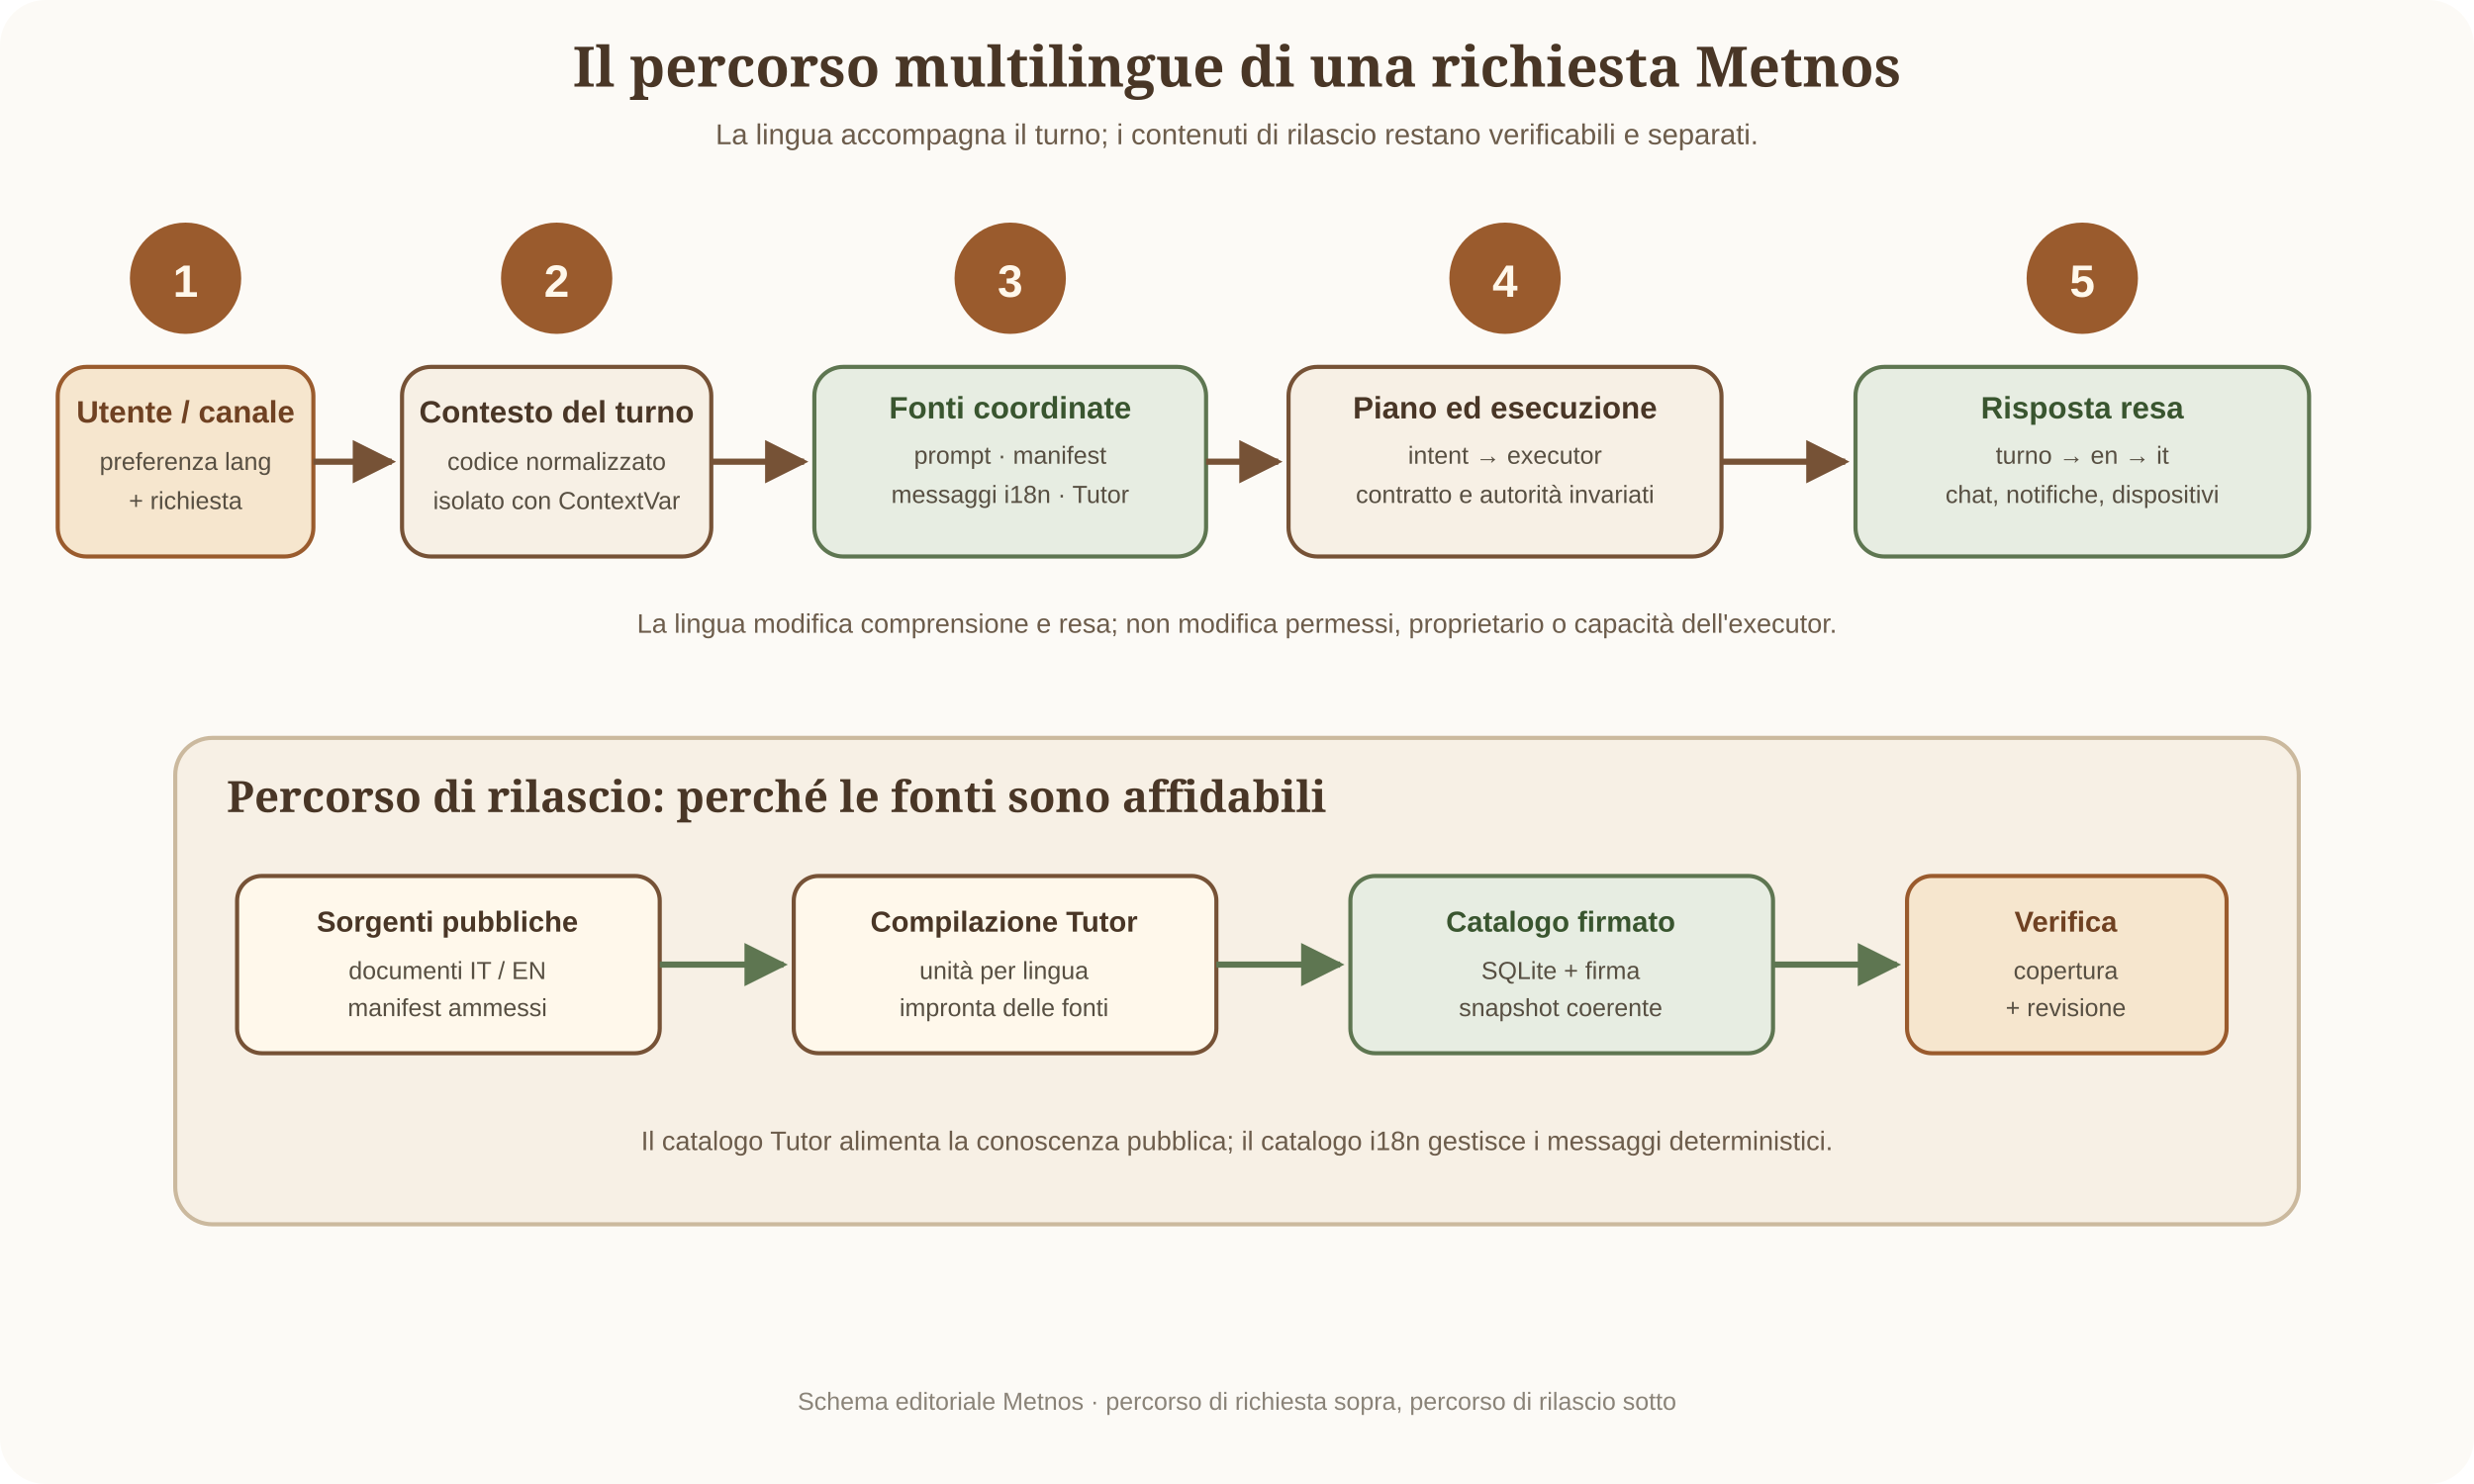
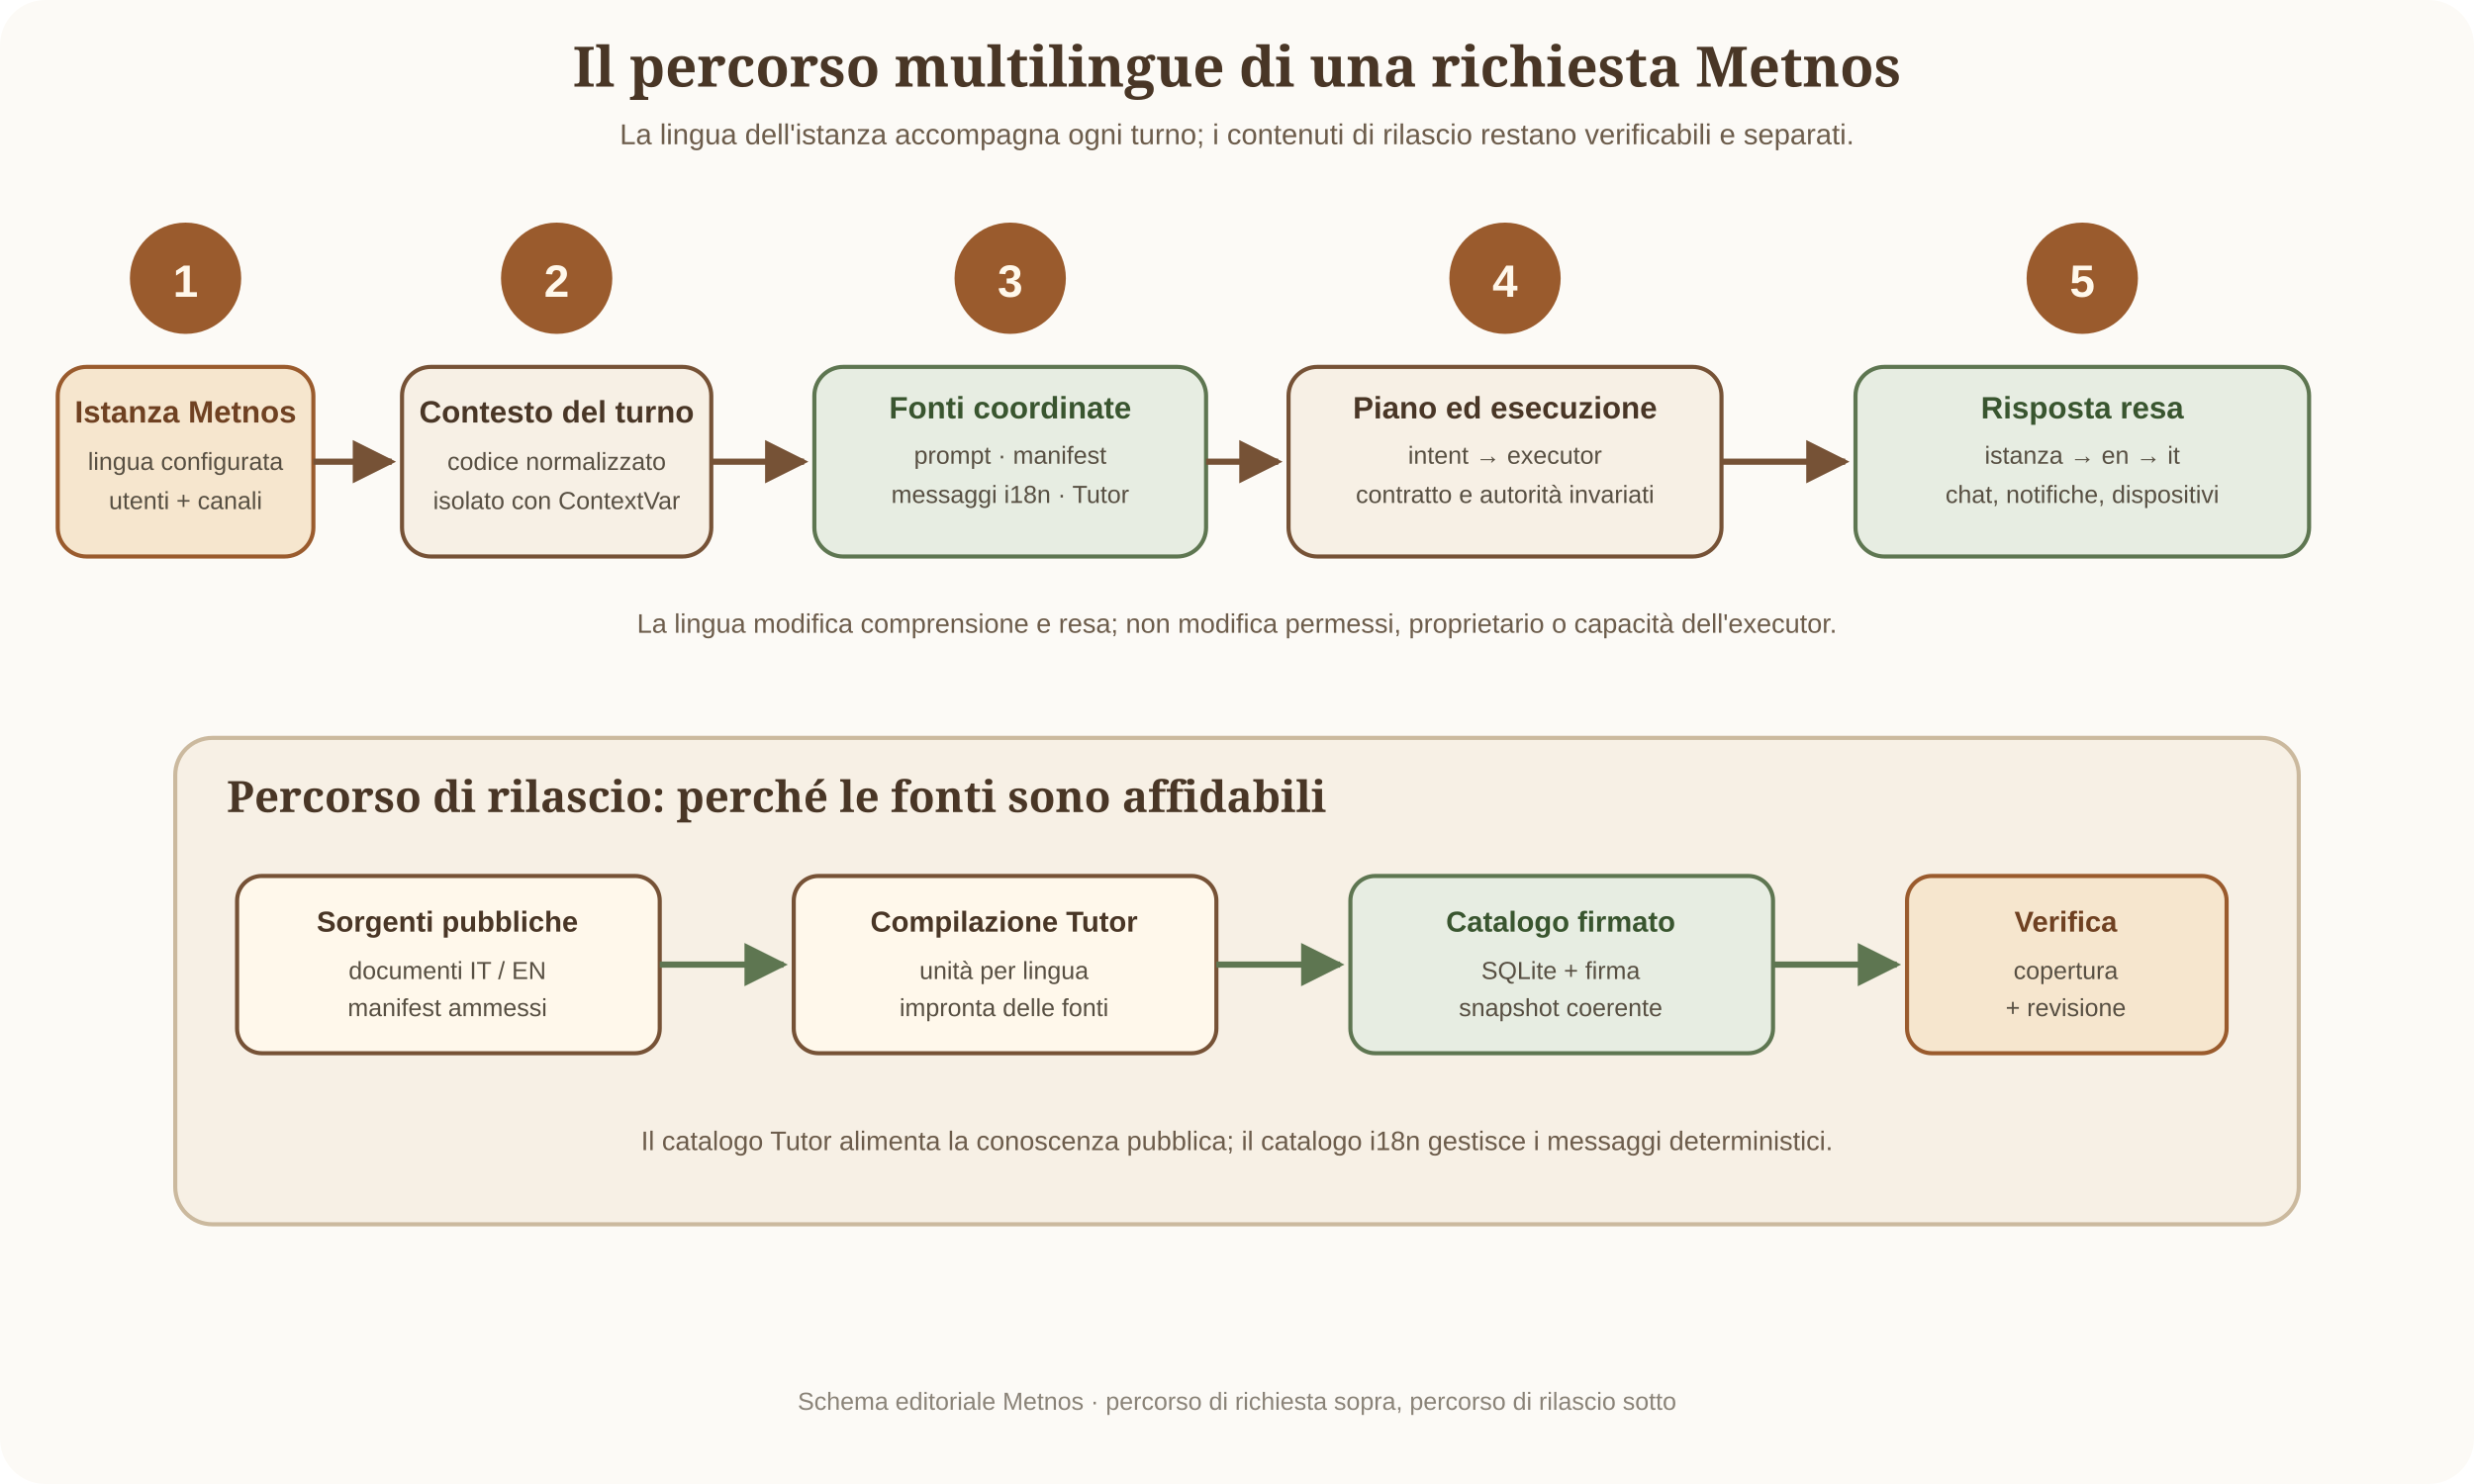
<svg xmlns="http://www.w3.org/2000/svg" viewBox="0 0 1200 720" role="img" aria-labelledby="title desc">
  <defs>
    <marker id="a" viewBox="0 0 10 10" refX="9" refY="5" markerWidth="7" markerHeight="7" orient="auto">
      <path d="M0 0L10 5L0 10Z" fill="#765236" />
    </marker>
    <marker id="g" viewBox="0 0 10 10" refX="9" refY="5" markerWidth="7" markerHeight="7" orient="auto">
      <path d="M0 0L10 5L0 10Z" fill="#5E7651" />
    </marker>
  </defs>
  <rect width="1200" height="720" rx="22" fill="#FCFAF6" />
  <text x="600" y="42" text-anchor="middle" font-family="Georgia,serif" font-size="27" font-weight="700" fill="#493626">Il percorso multilingue di una richiesta Metnos</text>
-   <text x="600" y="70" text-anchor="middle" font-family="Arial,sans-serif" font-size="14" fill="#6C5C4B">La lingua accompagna il turno; i contenuti di rilascio restano verificabili e separati.</text>
+   <text x="600" y="70" text-anchor="middle" font-family="Arial,sans-serif" font-size="14" fill="#6C5C4B">La lingua dell'istanza accompagna ogni turno; i contenuti di rilascio restano verificabili e separati.</text>
  <g font-family="Arial,sans-serif" text-anchor="middle">
    <g>
      <circle cx="90" cy="135" r="27" fill="#9A5B2D" />
      <text x="90" y="144" font-size="22" font-weight="700" fill="#FFF8EB">1</text>
      <rect x="28" y="178" width="124" height="92" rx="14" fill="#F6E6CE" stroke="#9A5B2D" stroke-width="2" />
-       <text x="90" y="205" font-size="15" font-weight="700" fill="#6F4122">Utente / canale</text>
-       <text x="90" y="228" font-size="12" fill="#574F42">preferenza lang</text>
-       <text x="90" y="247" font-size="12" fill="#574F42">+ richiesta</text>
+       <text x="90" y="205" font-size="15" font-weight="700" fill="#6F4122">Istanza Metnos</text>
+       <text x="90" y="228" font-size="12" fill="#574F42">lingua configurata</text>
+       <text x="90" y="247" font-size="12" fill="#574F42">utenti + canali</text>
    </g>
    <g>
      <circle cx="270" cy="135" r="27" fill="#9A5B2D" />
      <text x="270" y="144" font-size="22" font-weight="700" fill="#FFF8EB">2</text>
      <rect x="195" y="178" width="150" height="92" rx="14" fill="#F7F0E5" stroke="#765236" stroke-width="2" />
      <text x="270" y="205" font-size="15" font-weight="700" fill="#493626">Contesto del turno</text>
      <text x="270" y="228" font-size="12" fill="#574F42">codice normalizzato</text>
      <text x="270" y="247" font-size="12" fill="#574F42">isolato con ContextVar</text>
    </g>
    <g>
      <circle cx="490" cy="135" r="27" fill="#9A5B2D" />
      <text x="490" y="144" font-size="22" font-weight="700" fill="#FFF8EB">3</text>
      <rect x="395" y="178" width="190" height="92" rx="14" fill="#E7EDE2" stroke="#5E7651" stroke-width="2" />
      <text x="490" y="203" font-size="15" font-weight="700" fill="#39552F">Fonti coordinate</text>
      <text x="490" y="225" font-size="12" fill="#574F42">prompt · manifest</text>
      <text x="490" y="244" font-size="12" fill="#574F42">messaggi i18n · Tutor</text>
    </g>
    <g>
      <circle cx="730" cy="135" r="27" fill="#9A5B2D" />
      <text x="730" y="144" font-size="22" font-weight="700" fill="#FFF8EB">4</text>
      <rect x="625" y="178" width="210" height="92" rx="14" fill="#F7F0E5" stroke="#765236" stroke-width="2" />
      <text x="730" y="203" font-size="15" font-weight="700" fill="#493626">Piano ed esecuzione</text>
      <text x="730" y="225" font-size="12" fill="#574F42">intent → executor</text>
      <text x="730" y="244" font-size="12" fill="#574F42">contratto e autorità invariati</text>
    </g>
    <g>
      <circle cx="1010" cy="135" r="27" fill="#9A5B2D" />
      <text x="1010" y="144" font-size="22" font-weight="700" fill="#FFF8EB">5</text>
      <rect x="900" y="178" width="220" height="92" rx="14" fill="#E7EDE2" stroke="#5E7651" stroke-width="2" />
      <text x="1010" y="203" font-size="15" font-weight="700" fill="#39552F">Risposta resa</text>
-       <text x="1010" y="225" font-size="12" fill="#574F42">turno → en → it</text>
+       <text x="1010" y="225" font-size="12" fill="#574F42">istanza → en → it</text>
      <text x="1010" y="244" font-size="12" fill="#574F42">chat, notifiche, dispositivi</text>
    </g>
  </g>
  <g stroke="#765236" stroke-width="3" fill="none" marker-end="url(#a)">
    <line x1="152" y1="224" x2="190" y2="224" />
    <line x1="345" y1="224" x2="390" y2="224" />
    <line x1="585" y1="224" x2="620" y2="224" />
    <line x1="835" y1="224" x2="895" y2="224" />
  </g>
  <text x="600" y="307" text-anchor="middle" font-family="Arial,sans-serif" font-size="13" fill="#6C5C4B">La lingua modifica comprensione e resa; non modifica permessi, proprietario o capacità dell'executor.</text>
  <rect x="85" y="358" width="1030" height="236" rx="18" fill="#F7F0E5" stroke="#CBB99E" stroke-width="2" />
  <text x="110" y="394" font-family="Georgia,serif" font-size="21" font-weight="700" fill="#493626">Percorso di rilascio: perché le fonti sono affidabili</text>
  <g font-family="Arial,sans-serif">
    <g text-anchor="middle">
      <rect x="115" y="425" width="205" height="86" rx="12" fill="#FFF8EB" stroke="#765236" stroke-width="2" />
      <text x="217" y="452" font-size="14" font-weight="700" fill="#493626">Sorgenti pubbliche</text>
      <text x="217" y="475" font-size="12" fill="#574F42">documenti IT / EN</text>
      <text x="217" y="493" font-size="12" fill="#574F42">manifest ammessi</text>
      <rect x="385" y="425" width="205" height="86" rx="12" fill="#FFF8EB" stroke="#765236" stroke-width="2" />
      <text x="487" y="452" font-size="14" font-weight="700" fill="#493626">Compilazione Tutor</text>
      <text x="487" y="475" font-size="12" fill="#574F42">unità per lingua</text>
      <text x="487" y="493" font-size="12" fill="#574F42">impronta delle fonti</text>
      <rect x="655" y="425" width="205" height="86" rx="12" fill="#E7EDE2" stroke="#5E7651" stroke-width="2" />
      <text x="757" y="452" font-size="14" font-weight="700" fill="#39552F">Catalogo firmato</text>
      <text x="757" y="475" font-size="12" fill="#574F42">SQLite + firma</text>
      <text x="757" y="493" font-size="12" fill="#574F42">snapshot coerente</text>
      <rect x="925" y="425" width="155" height="86" rx="12" fill="#F6E6CE" stroke="#9A5B2D" stroke-width="2" />
      <text x="1002" y="452" font-size="14" font-weight="700" fill="#6F4122">Verifica</text>
      <text x="1002" y="475" font-size="12" fill="#574F42">copertura</text>
      <text x="1002" y="493" font-size="12" fill="#574F42">+ revisione</text>
    </g>
  </g>
  <g stroke="#5E7651" stroke-width="3" fill="none" marker-end="url(#g)">
    <line x1="320" y1="468" x2="380" y2="468" />
    <line x1="590" y1="468" x2="650" y2="468" />
    <line x1="860" y1="468" x2="920" y2="468" />
  </g>
  <text x="600" y="558" text-anchor="middle" font-family="Arial,sans-serif" font-size="13" fill="#6C5C4B">Il catalogo Tutor alimenta la conoscenza pubblica; il catalogo i18n gestisce i messaggi deterministici.</text>
  <text x="600" y="684" text-anchor="middle" font-family="Arial,sans-serif" font-size="12" fill="#8A8378">Schema editoriale Metnos · percorso di richiesta sopra, percorso di rilascio sotto</text>
</svg>
